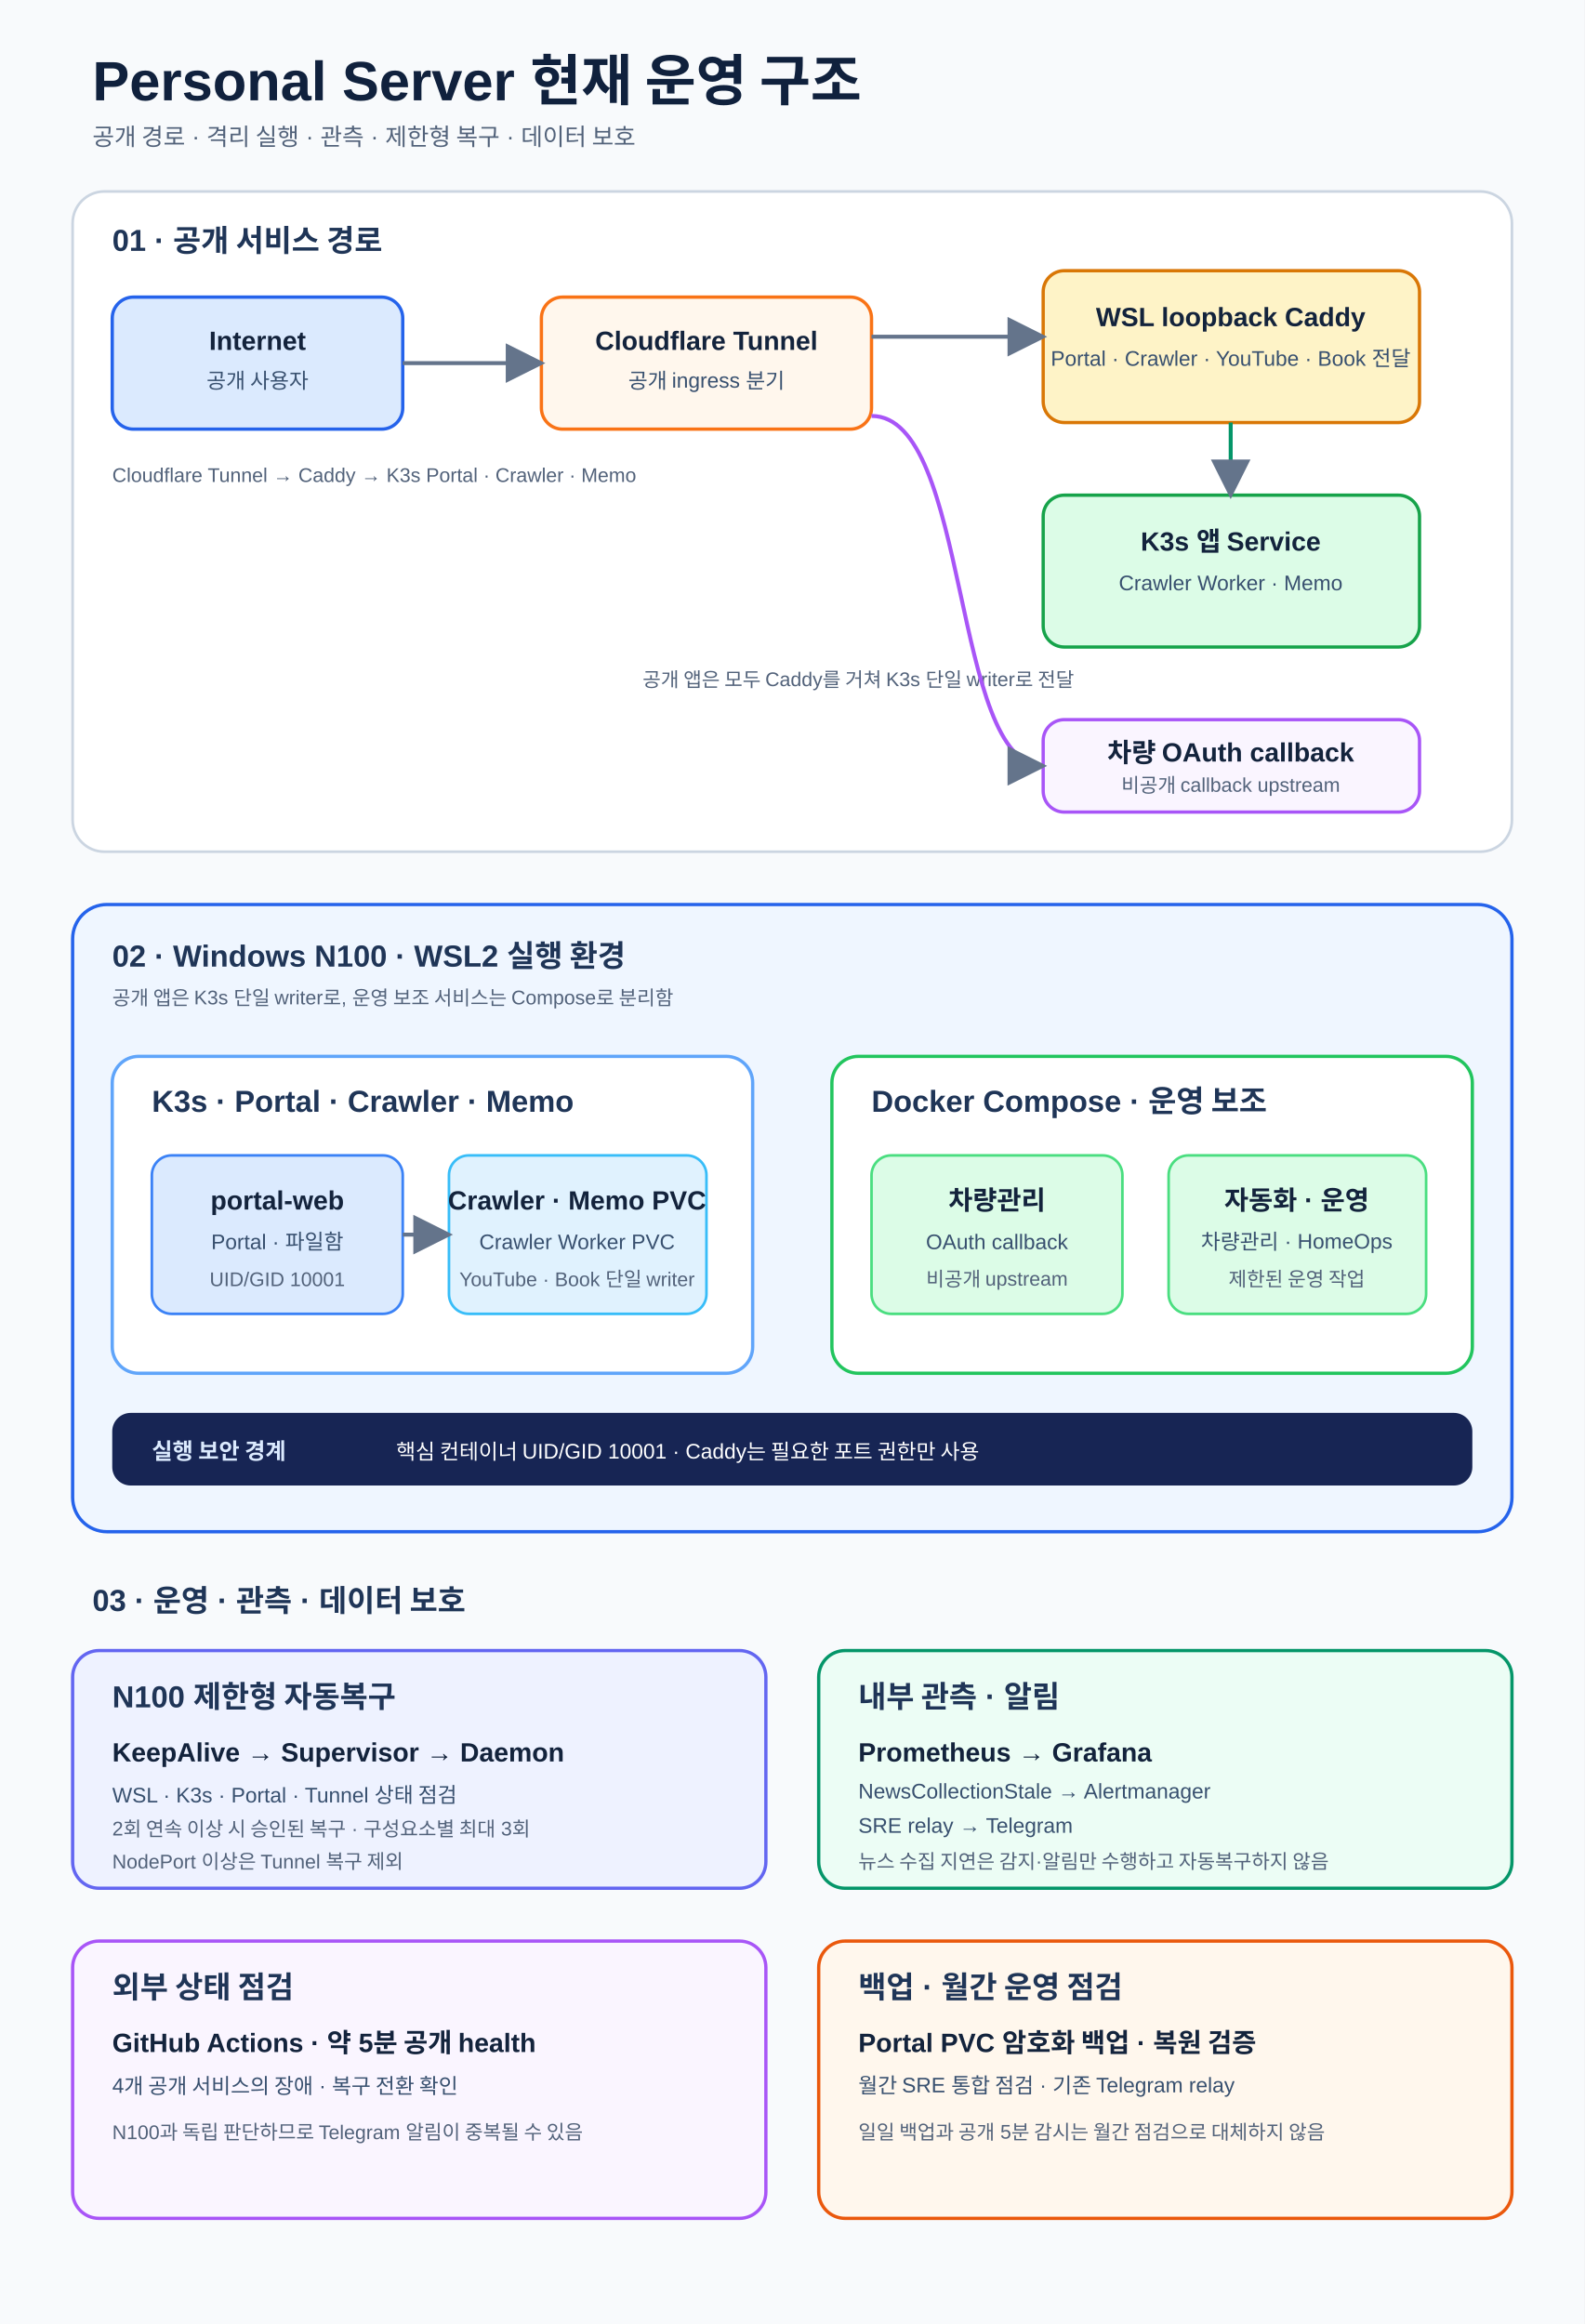
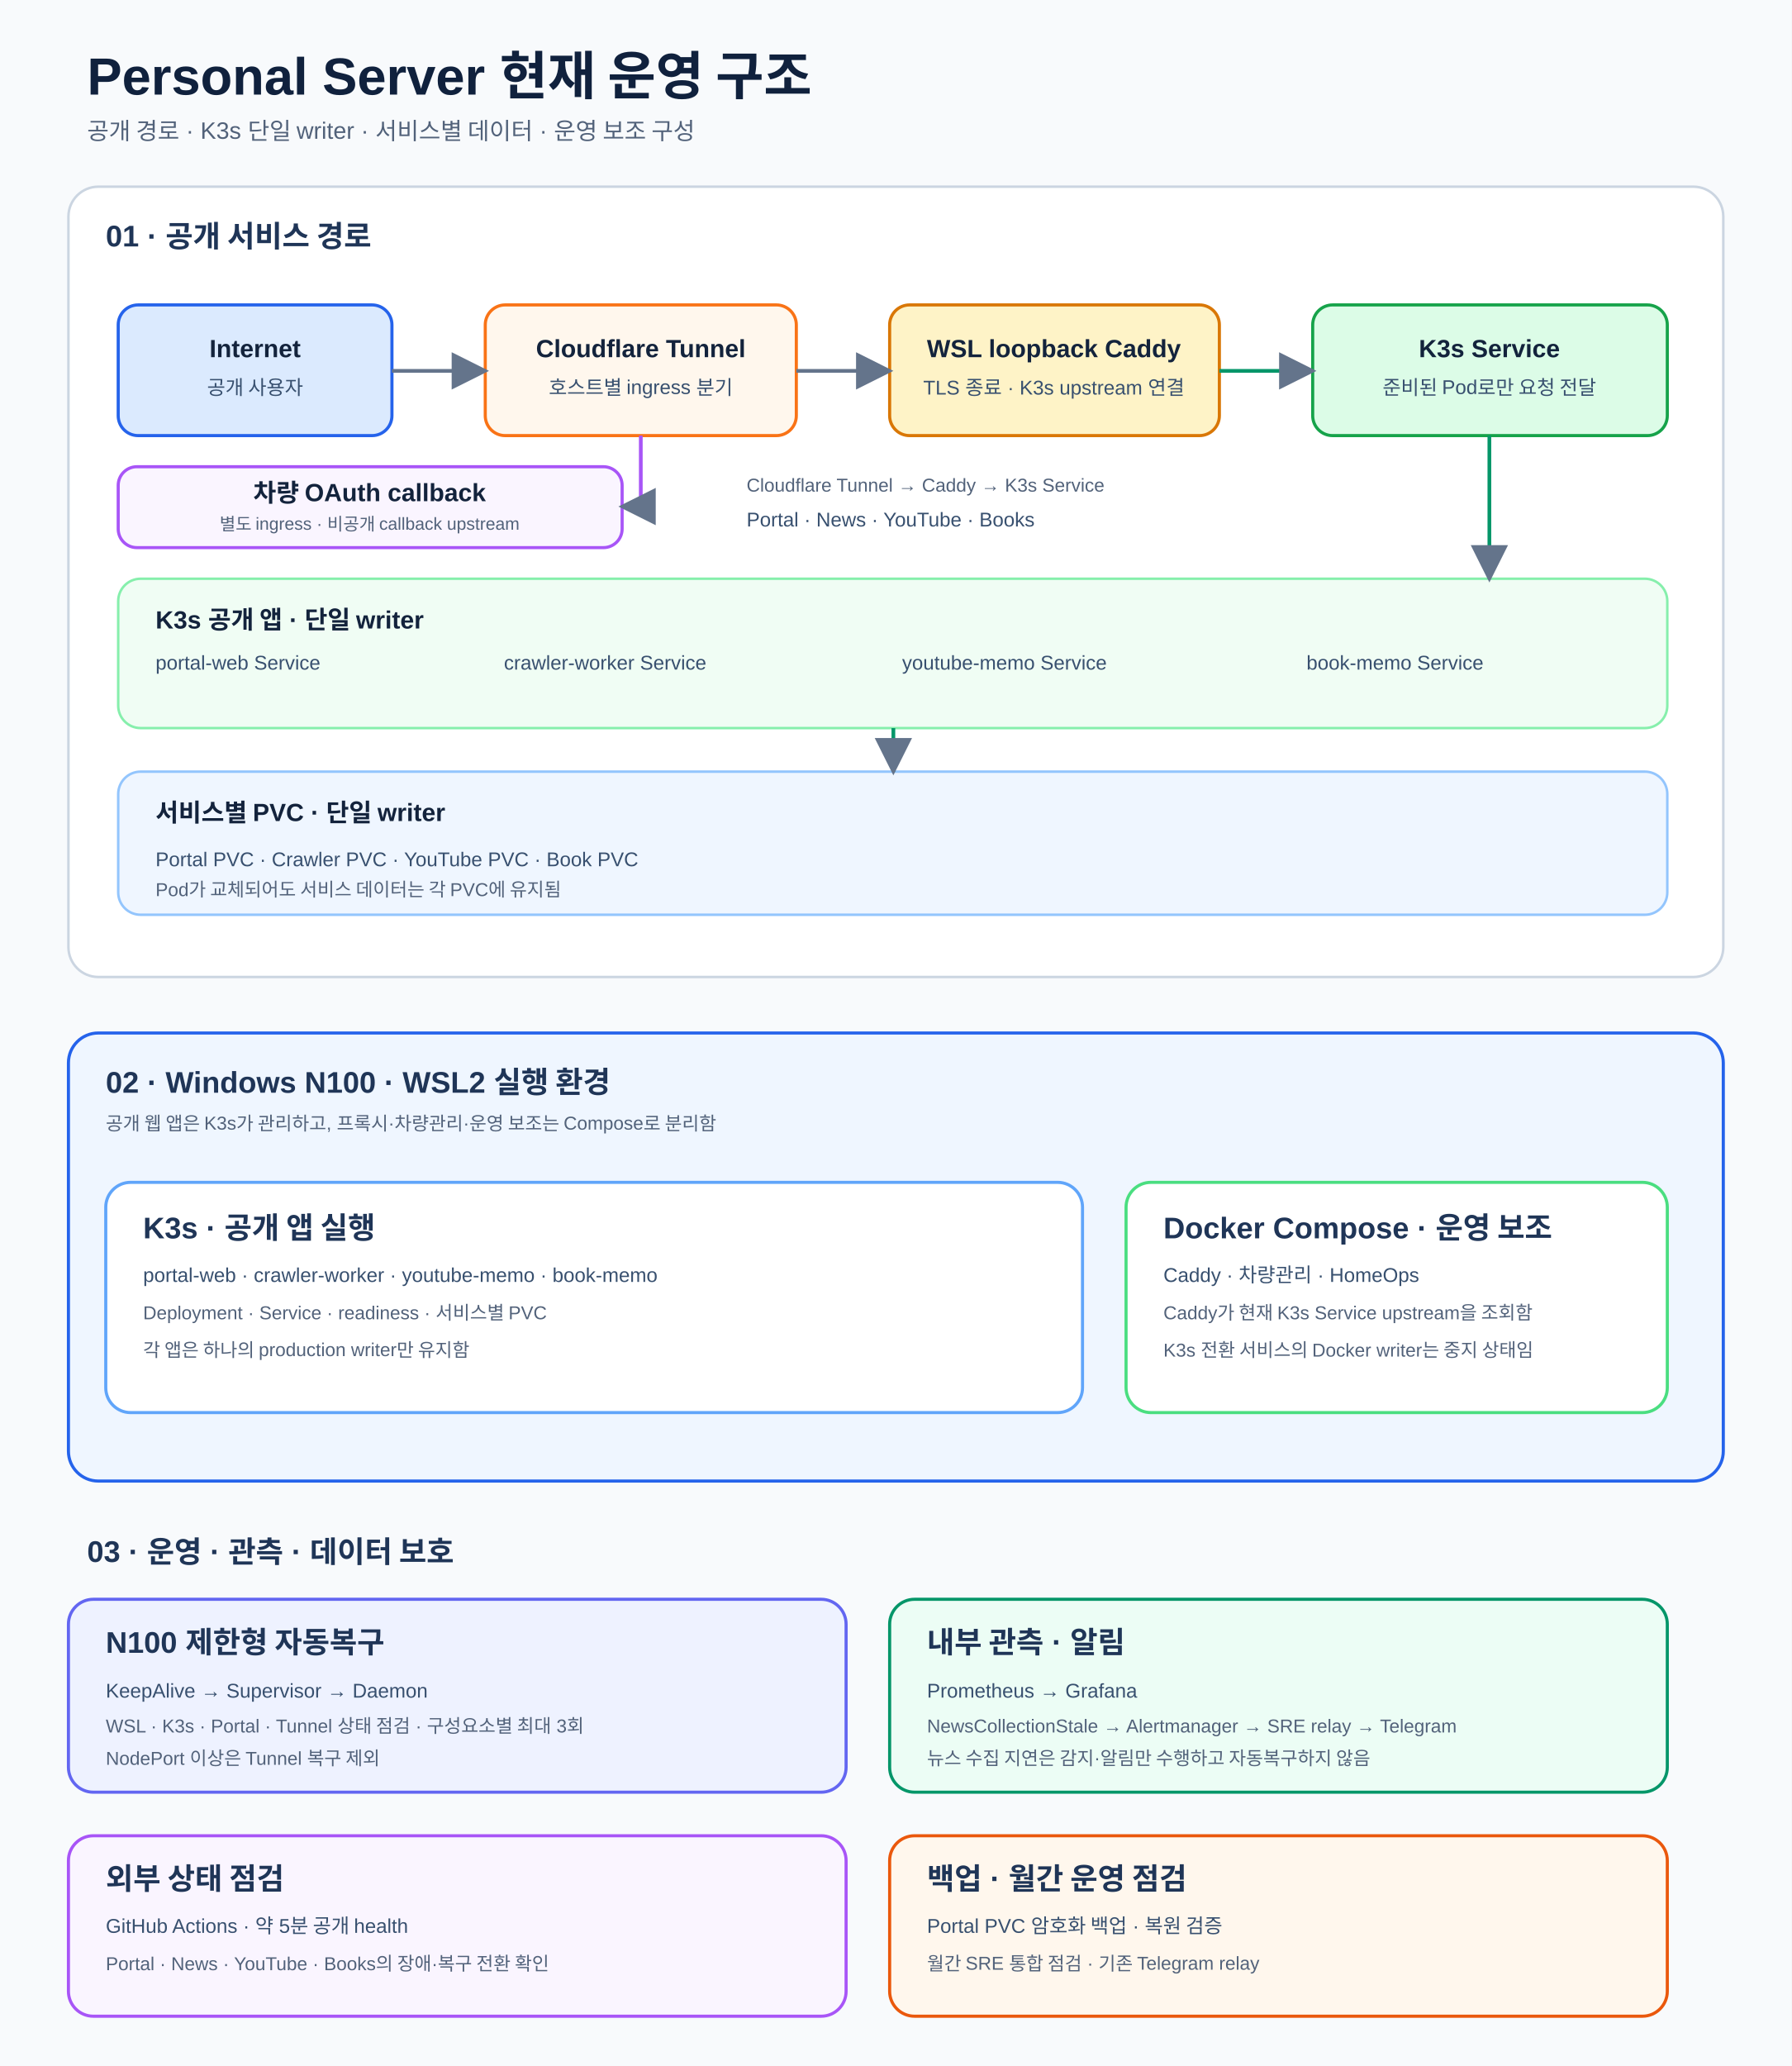
- <svg xmlns="http://www.w3.org/2000/svg" width="1200" height="1760" viewBox="0 0 1200 1760" role="img" aria-labelledby="title desc">
+ <svg xmlns="http://www.w3.org/2000/svg" width="1440" height="1660" viewBox="0 0 1440 1660" role="img" aria-labelledby="title desc">
  <defs>
    <marker id="arrow" markerWidth="10" markerHeight="10" refX="9" refY="5" orient="auto">
      <path d="M0 0 L0 10 L10 5 z" fill="#64748b" />
    </marker>
-     <style>.title{font:700 42px 'Apple SD Gothic Neo','Noto Sans KR',Arial,sans-serif;fill:#10213d}.subtitle{font:400 18px 'Apple SD Gothic Neo','Noto Sans KR',Arial,sans-serif;fill:#52627a}.section{font:700 23px 'Apple SD Gothic Neo','Noto Sans KR',Arial,sans-serif;fill:#1f3557}.card-title{font:700 20px 'Apple SD Gothic Neo','Noto Sans KR',Arial,sans-serif;fill:#13233c}.card-body{font:400 16px 'Apple SD Gothic Neo','Noto Sans KR',Arial,sans-serif;fill:#38506f}.note{font:400 15px 'Apple SD Gothic Neo','Noto Sans KR',Arial,sans-serif;fill:#52627a}.route{stroke:#64748b;stroke-width:3;fill:none;marker-end:url(#arrow)}.direct{stroke:#059669;stroke-width:3;fill:none;marker-end:url(#arrow)}.private{stroke:#a855f7;stroke-width:3;fill:none;marker-end:url(#arrow)}</style>
+     <style>
+       .title{font:700 42px 'Apple SD Gothic Neo','Noto Sans KR','Malgun Gothic',Arial,sans-serif;fill:#10213d}
+       .subtitle{font:400 19px 'Apple SD Gothic Neo','Noto Sans KR','Malgun Gothic',Arial,sans-serif;fill:#52627a}
+       .section{font:700 24px 'Apple SD Gothic Neo','Noto Sans KR','Malgun Gothic',Arial,sans-serif;fill:#1f3557}
+       .card-title{font:700 20px 'Apple SD Gothic Neo','Noto Sans KR','Malgun Gothic',Arial,sans-serif;fill:#13233c}
+       .card-body{font:400 16px 'Apple SD Gothic Neo','Noto Sans KR','Malgun Gothic',Arial,sans-serif;fill:#38506f}
+       .note{font:400 15px 'Apple SD Gothic Neo','Noto Sans KR','Malgun Gothic',Arial,sans-serif;fill:#52627a}
+       .small{font:400 14px 'Apple SD Gothic Neo','Noto Sans KR','Malgun Gothic',Arial,sans-serif;fill:#52627a}
+       .route{stroke:#64748b;stroke-width:3;fill:none;marker-end:url(#arrow)}
+       .k3s-route{stroke:#059669;stroke-width:3;fill:none;marker-end:url(#arrow)}
+       .private{stroke:#a855f7;stroke-width:3;fill:none;marker-end:url(#arrow)}
+     </style>
  </defs>
-   <rect width="1200" height="1760" fill="#f8fafc" />
+   <rect width="1440" height="1660" fill="#f8fafc" />
  <text x="70" y="76" class="title">Personal Server 현재 운영 구조</text>
-   <text x="70" y="110" class="subtitle">공개 경로 · 격리 실행 · 관측 · 제한형 복구 · 데이터 보호</text>
-   <rect x="55" y="145" width="1090" height="500" rx="24" fill="#ffffff" stroke="#cbd5e1" stroke-width="2" />
-   <text x="85" y="190" class="section">01 · 공개 서비스 경로</text>
-   <rect x="85" y="225" width="220" height="100" rx="16" fill="#dbeafe" stroke="#2563eb" stroke-width="2.5" />
-   <text x="195" y="265" text-anchor="middle" class="card-title">Internet</text>
-   <text x="195" y="294" text-anchor="middle" class="card-body">공개 사용자</text>
-   <rect x="410" y="225" width="250" height="100" rx="16" fill="#fff7ed" stroke="#f97316" stroke-width="2.5" />
-   <text x="535" y="265" text-anchor="middle" class="card-title">Cloudflare Tunnel</text>
-   <text x="535" y="294" text-anchor="middle" class="card-body">공개 ingress 분기</text>
-   <path d="M305 275 H410" class="route" />
-   <rect x="790" y="205" width="285" height="115" rx="16" fill="#fef3c7" stroke="#d97706" stroke-width="2.5" />
-   <text x="932" y="247" text-anchor="middle" class="card-title">WSL loopback Caddy</text>
-   <text x="932" y="277" text-anchor="middle" class="card-body">Portal · Crawler · YouTube · Book 전달</text>
-   <path d="M660 255 H790" class="route" />
-   <text x="85" y="365" class="note">Cloudflare Tunnel → Caddy → K3s Portal · Crawler · Memo</text>
-   <rect x="790" y="375" width="285" height="115" rx="16" fill="#dcfce7" stroke="#16a34a" stroke-width="2.5" />
-   <text x="932" y="417" text-anchor="middle" class="card-title">K3s 앱 Service</text>
-   <text x="932" y="447" text-anchor="middle" class="card-body">Crawler Worker · Memo</text>
-   <path d="M932 320 V375" class="direct" />
-   <text x="650" y="520" text-anchor="middle" class="note">공개 앱은 모두 Caddy를 거쳐 K3s 단일 writer로 전달</text>
-   <rect x="790" y="545" width="285" height="70" rx="16" fill="#faf5ff" stroke="#a855f7" stroke-width="2.5" />
-   <text x="932" y="577" text-anchor="middle" class="card-title">차량 OAuth callback</text>
-   <text x="932" y="600" text-anchor="middle" class="note">비공개 callback upstream</text>
-   <path d="M660 315 C735 315 720 580 790 580" class="private" />
-   <rect x="55" y="685" width="1090" height="475" rx="26" fill="#eff6ff" stroke="#2563eb" stroke-width="2.5" />
-   <text x="85" y="732" class="section">02 · Windows N100 · WSL2 실행 환경</text>
-   <text x="85" y="761" class="note">공개 앱은 K3s 단일 writer로, 운영 보조 서비스는 Compose로 분리함</text>
-   <rect x="85" y="800" width="485" height="240" rx="20" fill="#ffffff" stroke="#60a5fa" stroke-width="2.5" />
-   <text x="115" y="842" class="section">K3s · Portal · Crawler · Memo</text>
-   <rect x="115" y="875" width="190" height="120" rx="15" fill="#dbeafe" stroke="#3b82f6" stroke-width="2" />
-   <text x="210" y="916" text-anchor="middle" class="card-title">portal-web</text>
-   <text x="210" y="946" text-anchor="middle" class="card-body">Portal · 파일함</text>
-   <text x="210" y="974" text-anchor="middle" class="note">UID/GID 10001</text>
-   <rect x="340" y="875" width="195" height="120" rx="15" fill="#e0f2fe" stroke="#38bdf8" stroke-width="2" />
-   <text x="437" y="916" text-anchor="middle" class="card-title">Crawler · Memo PVC</text>
-   <text x="437" y="946" text-anchor="middle" class="card-body">Crawler Worker PVC</text>
-   <text x="437" y="974" text-anchor="middle" class="note">YouTube · Book 단일 writer</text>
-   <path d="M305 935 H340" class="route" />
-   <rect x="630" y="800" width="485" height="240" rx="20" fill="#ffffff" stroke="#22c55e" stroke-width="2.5" />
-   <text x="660" y="842" class="section">Docker Compose · 운영 보조</text>
-   <rect x="660" y="875" width="190" height="120" rx="15" fill="#dcfce7" stroke="#4ade80" stroke-width="2" />
-   <text x="755" y="916" text-anchor="middle" class="card-title">차량관리</text>
-   <text x="755" y="946" text-anchor="middle" class="card-body">OAuth callback</text>
-   <text x="755" y="974" text-anchor="middle" class="note">비공개 upstream</text>
-   <rect x="885" y="875" width="195" height="120" rx="15" fill="#dcfce7" stroke="#4ade80" stroke-width="2" />
-   <text x="982" y="916" text-anchor="middle" class="card-title">자동화 · 운영</text>
-   <text x="982" y="946" text-anchor="middle" class="card-body">차량관리 · HomeOps</text>
-   <text x="982" y="974" text-anchor="middle" class="note">제한된 운영 작업</text>
-   <rect x="85" y="1070" width="1030" height="55" rx="14" fill="#172554" />
-   <text x="115" y="1105" style="font:700 17px 'Apple SD Gothic Neo','Noto Sans KR',Arial,sans-serif;fill:#dbeafe">실행 보안 경계</text>
-   <text x="300" y="1105" style="font:400 16px 'Apple SD Gothic Neo','Noto Sans KR',Arial,sans-serif;fill:#ffffff">핵심 컨테이너 UID/GID 10001 · Caddy는 필요한 포트 권한만 사용</text>
-   <text x="70" y="1220" class="section">03 · 운영 · 관측 · 데이터 보호</text>
-   <rect x="55" y="1250" width="525" height="180" rx="20" fill="#eef2ff" stroke="#6366f1" stroke-width="2.5" />
-   <text x="85" y="1293" class="section">N100 제한형 자동복구</text>
-   <text x="85" y="1334" class="card-title">KeepAlive → Supervisor → Daemon</text>
-   <text x="85" y="1365" class="card-body">WSL · K3s · Portal · Tunnel 상태 점검</text>
-   <text x="85" y="1390" class="note">2회 연속 이상 시 승인된 복구 · 구성요소별 최대 3회</text>
-   <text x="85" y="1415" class="note">NodePort 이상은 Tunnel 복구 제외</text>
-   <rect x="620" y="1250" width="525" height="180" rx="20" fill="#ecfdf5" stroke="#059669" stroke-width="2.5" />
-   <text x="650" y="1293" class="section">내부 관측 · 알림</text>
-   <text x="650" y="1334" class="card-title">Prometheus → Grafana</text>
-   <text x="650" y="1362" class="card-body">NewsCollectionStale → Alertmanager</text>
-   <text x="650" y="1388" class="card-body">SRE relay → Telegram</text>
-   <text x="650" y="1415" class="note">뉴스 수집 지연은 감지·알림만 수행하고 자동복구하지 않음</text>
-   <rect x="55" y="1470" width="525" height="210" rx="20" fill="#faf5ff" stroke="#a855f7" stroke-width="2.5" />
-   <text x="85" y="1513" class="section">외부 상태 점검</text>
-   <text x="85" y="1554" class="card-title">GitHub Actions · 약 5분 공개 health</text>
-   <text x="85" y="1585" class="card-body">4개 공개 서비스의 장애 · 복구 전환 확인</text>
-   <text x="85" y="1620" class="note">N100과 독립 판단하므로 Telegram 알림이 중복될 수 있음</text>
-   <rect x="620" y="1470" width="525" height="210" rx="20" fill="#fff7ed" stroke="#ea580c" stroke-width="2.5" />
-   <text x="650" y="1513" class="section">백업 · 월간 운영 점검</text>
-   <text x="650" y="1554" class="card-title">Portal PVC 암호화 백업 · 복원 검증</text>
-   <text x="650" y="1585" class="card-body">월간 SRE 통합 점검 · 기존 Telegram relay</text>
-   <text x="650" y="1620" class="note">일일 백업과 공개 5분 감시는 월간 점검으로 대체하지 않음</text>
+   <text x="70" y="112" class="subtitle">공개 경로 · K3s 단일 writer · 서비스별 데이터 · 운영 보조 구성</text>
+   <rect x="55" y="150" width="1330" height="635" rx="24" fill="#ffffff" stroke="#cbd5e1" stroke-width="2" />
+   <text x="85" y="198" class="section">01 · 공개 서비스 경로</text>
+   <rect x="95" y="245" width="220" height="105" rx="16" fill="#dbeafe" stroke="#2563eb" stroke-width="2.5" />
+   <text x="205" y="287" text-anchor="middle" class="card-title">Internet</text>
+   <text x="205" y="317" text-anchor="middle" class="card-body">공개 사용자</text>
+   <rect x="390" y="245" width="250" height="105" rx="16" fill="#fff7ed" stroke="#f97316" stroke-width="2.5" />
+   <text x="515" y="287" text-anchor="middle" class="card-title">Cloudflare Tunnel</text>
+   <text x="515" y="317" text-anchor="middle" class="card-body">호스트별 ingress 분기</text>
+   <path d="M315 298 H390" class="route" />
+   <rect x="715" y="245" width="265" height="105" rx="16" fill="#fef3c7" stroke="#d97706" stroke-width="2.5" />
+   <text x="847" y="287" text-anchor="middle" class="card-title">WSL loopback Caddy</text>
+   <text x="847" y="317" text-anchor="middle" class="card-body">TLS 종료 · K3s upstream 연결</text>
+   <path d="M640 298 H715" class="route" />
+   <rect x="1055" y="245" width="285" height="105" rx="16" fill="#dcfce7" stroke="#16a34a" stroke-width="2.5" />
+   <text x="1197" y="287" text-anchor="middle" class="card-title">K3s Service</text>
+   <text x="1197" y="317" text-anchor="middle" class="card-body">준비된 Pod로만 요청 전달</text>
+   <path d="M980 298 H1055" class="k3s-route" />
+   <text x="600" y="395" class="note">Cloudflare Tunnel → Caddy → K3s Service</text>
+   <text x="600" y="423" class="card-body">Portal · News · YouTube · Books</text>
+   <rect x="95" y="465" width="1245" height="120" rx="18" fill="#f0fdf4" stroke="#86efac" stroke-width="2" />
+   <text x="125" y="505" class="card-title">K3s 공개 앱 · 단일 writer</text>
+   <text x="125" y="538" class="card-body">portal-web Service</text>
+   <text x="405" y="538" class="card-body">crawler-worker Service</text>
+   <text x="725" y="538" class="card-body">youtube-memo Service</text>
+   <text x="1050" y="538" class="card-body">book-memo Service</text>
+   <path d="M1197 350 V465" class="k3s-route" />
+   <rect x="95" y="620" width="1245" height="115" rx="18" fill="#eff6ff" stroke="#93c5fd" stroke-width="2" />
+   <text x="125" y="660" class="card-title">서비스별 PVC · 단일 writer</text>
+   <text x="125" y="696" class="card-body">Portal PVC · Crawler PVC · YouTube PVC · Book PVC</text>
+   <text x="125" y="720" class="note">Pod가 교체되어도 서비스 데이터는 각 PVC에 유지됨</text>
+   <path d="M718 585 V620" class="k3s-route" />
+   <rect x="95" y="375" width="405" height="65" rx="15" fill="#faf5ff" stroke="#a855f7" stroke-width="2.5" />
+   <text x="297" y="403" text-anchor="middle" class="card-title">차량 OAuth callback</text>
+   <text x="297" y="426" text-anchor="middle" class="small">별도 ingress · 비공개 callback upstream</text>
+   <path d="M515 350 V407 H500" class="private" />
+   <rect x="55" y="830" width="1330" height="360" rx="24" fill="#eff6ff" stroke="#2563eb" stroke-width="2.5" />
+   <text x="85" y="878" class="section">02 · Windows N100 · WSL2 실행 환경</text>
+   <text x="85" y="908" class="note">공개 웹 앱은 K3s가 관리하고, 프록시·차량관리·운영 보조는 Compose로 분리함</text>
+   <rect x="85" y="950" width="785" height="185" rx="20" fill="#ffffff" stroke="#60a5fa" stroke-width="2.5" />
+   <text x="115" y="995" class="section">K3s · 공개 앱 실행</text>
+   <text x="115" y="1030" class="card-body">portal-web · crawler-worker · youtube-memo · book-memo</text>
+   <text x="115" y="1060" class="note">Deployment · Service · readiness · 서비스별 PVC</text>
+   <text x="115" y="1090" class="note">각 앱은 하나의 production writer만 유지함</text>
+   <rect x="905" y="950" width="435" height="185" rx="20" fill="#ffffff" stroke="#4ade80" stroke-width="2.5" />
+   <text x="935" y="995" class="section">Docker Compose · 운영 보조</text>
+   <text x="935" y="1030" class="card-body">Caddy · 차량관리 · HomeOps</text>
+   <text x="935" y="1060" class="note">Caddy가 현재 K3s Service upstream을 조회함</text>
+   <text x="935" y="1090" class="note">K3s 전환 서비스의 Docker writer는 중지 상태임</text>
+   <text x="70" y="1255" class="section">03 · 운영 · 관측 · 데이터 보호</text>
+   <rect x="55" y="1285" width="625" height="155" rx="20" fill="#eef2ff" stroke="#6366f1" stroke-width="2.5" />
+   <text x="85" y="1328" class="section">N100 제한형 자동복구</text>
+   <text x="85" y="1364" class="card-body">KeepAlive → Supervisor → Daemon</text>
+   <text x="85" y="1392" class="note">WSL · K3s · Portal · Tunnel 상태 점검 · 구성요소별 최대 3회</text>
+   <text x="85" y="1418" class="note">NodePort 이상은 Tunnel 복구 제외</text>
+   <rect x="715" y="1285" width="625" height="155" rx="20" fill="#ecfdf5" stroke="#059669" stroke-width="2.5" />
+   <text x="745" y="1328" class="section">내부 관측 · 알림</text>
+   <text x="745" y="1364" class="card-body">Prometheus → Grafana</text>
+   <text x="745" y="1392" class="note">NewsCollectionStale → Alertmanager → SRE relay → Telegram</text>
+   <text x="745" y="1418" class="note">뉴스 수집 지연은 감지·알림만 수행하고 자동복구하지 않음</text>
+   <rect x="55" y="1475" width="625" height="145" rx="20" fill="#faf5ff" stroke="#a855f7" stroke-width="2.5" />
+   <text x="85" y="1518" class="section">외부 상태 점검</text>
+   <text x="85" y="1553" class="card-body">GitHub Actions · 약 5분 공개 health</text>
+   <text x="85" y="1583" class="note">Portal · News · YouTube · Books의 장애·복구 전환 확인</text>
+   <rect x="715" y="1475" width="625" height="145" rx="20" fill="#fff7ed" stroke="#ea580c" stroke-width="2.5" />
+   <text x="745" y="1518" class="section">백업 · 월간 운영 점검</text>
+   <text x="745" y="1553" class="card-body">Portal PVC 암호화 백업 · 복원 검증</text>
+   <text x="745" y="1583" class="note">월간 SRE 통합 점검 · 기존 Telegram relay</text>
</svg>
